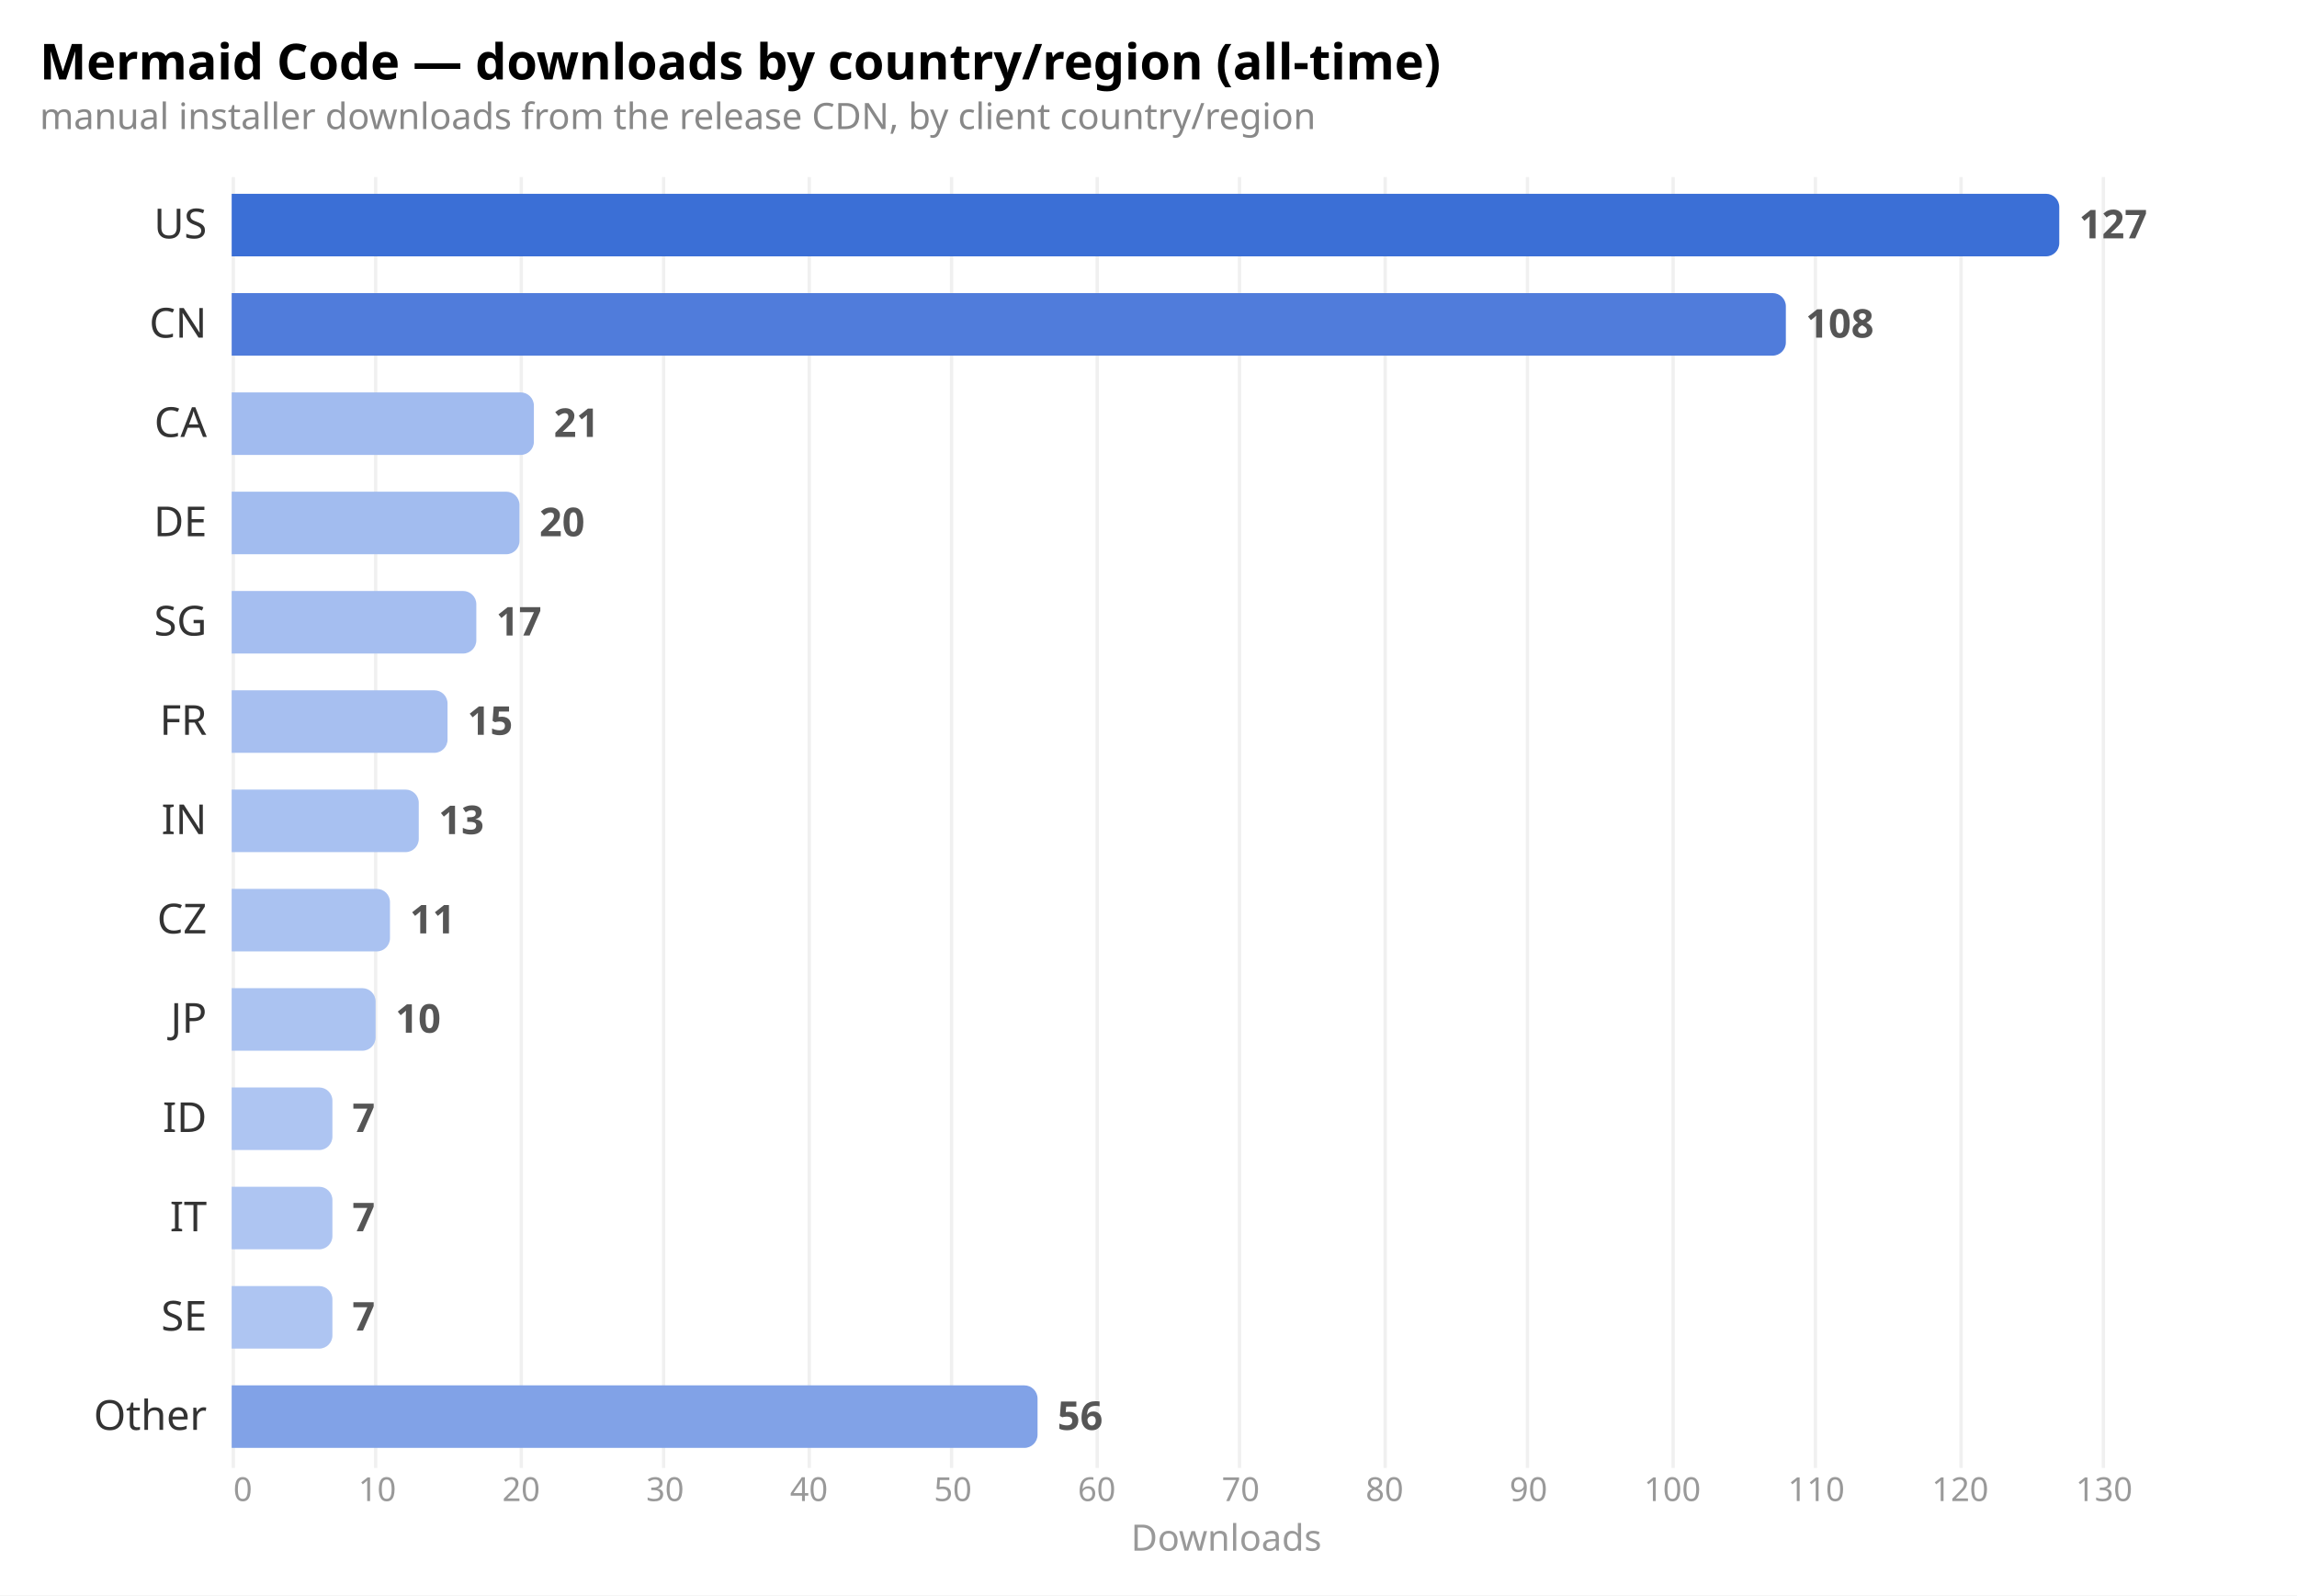
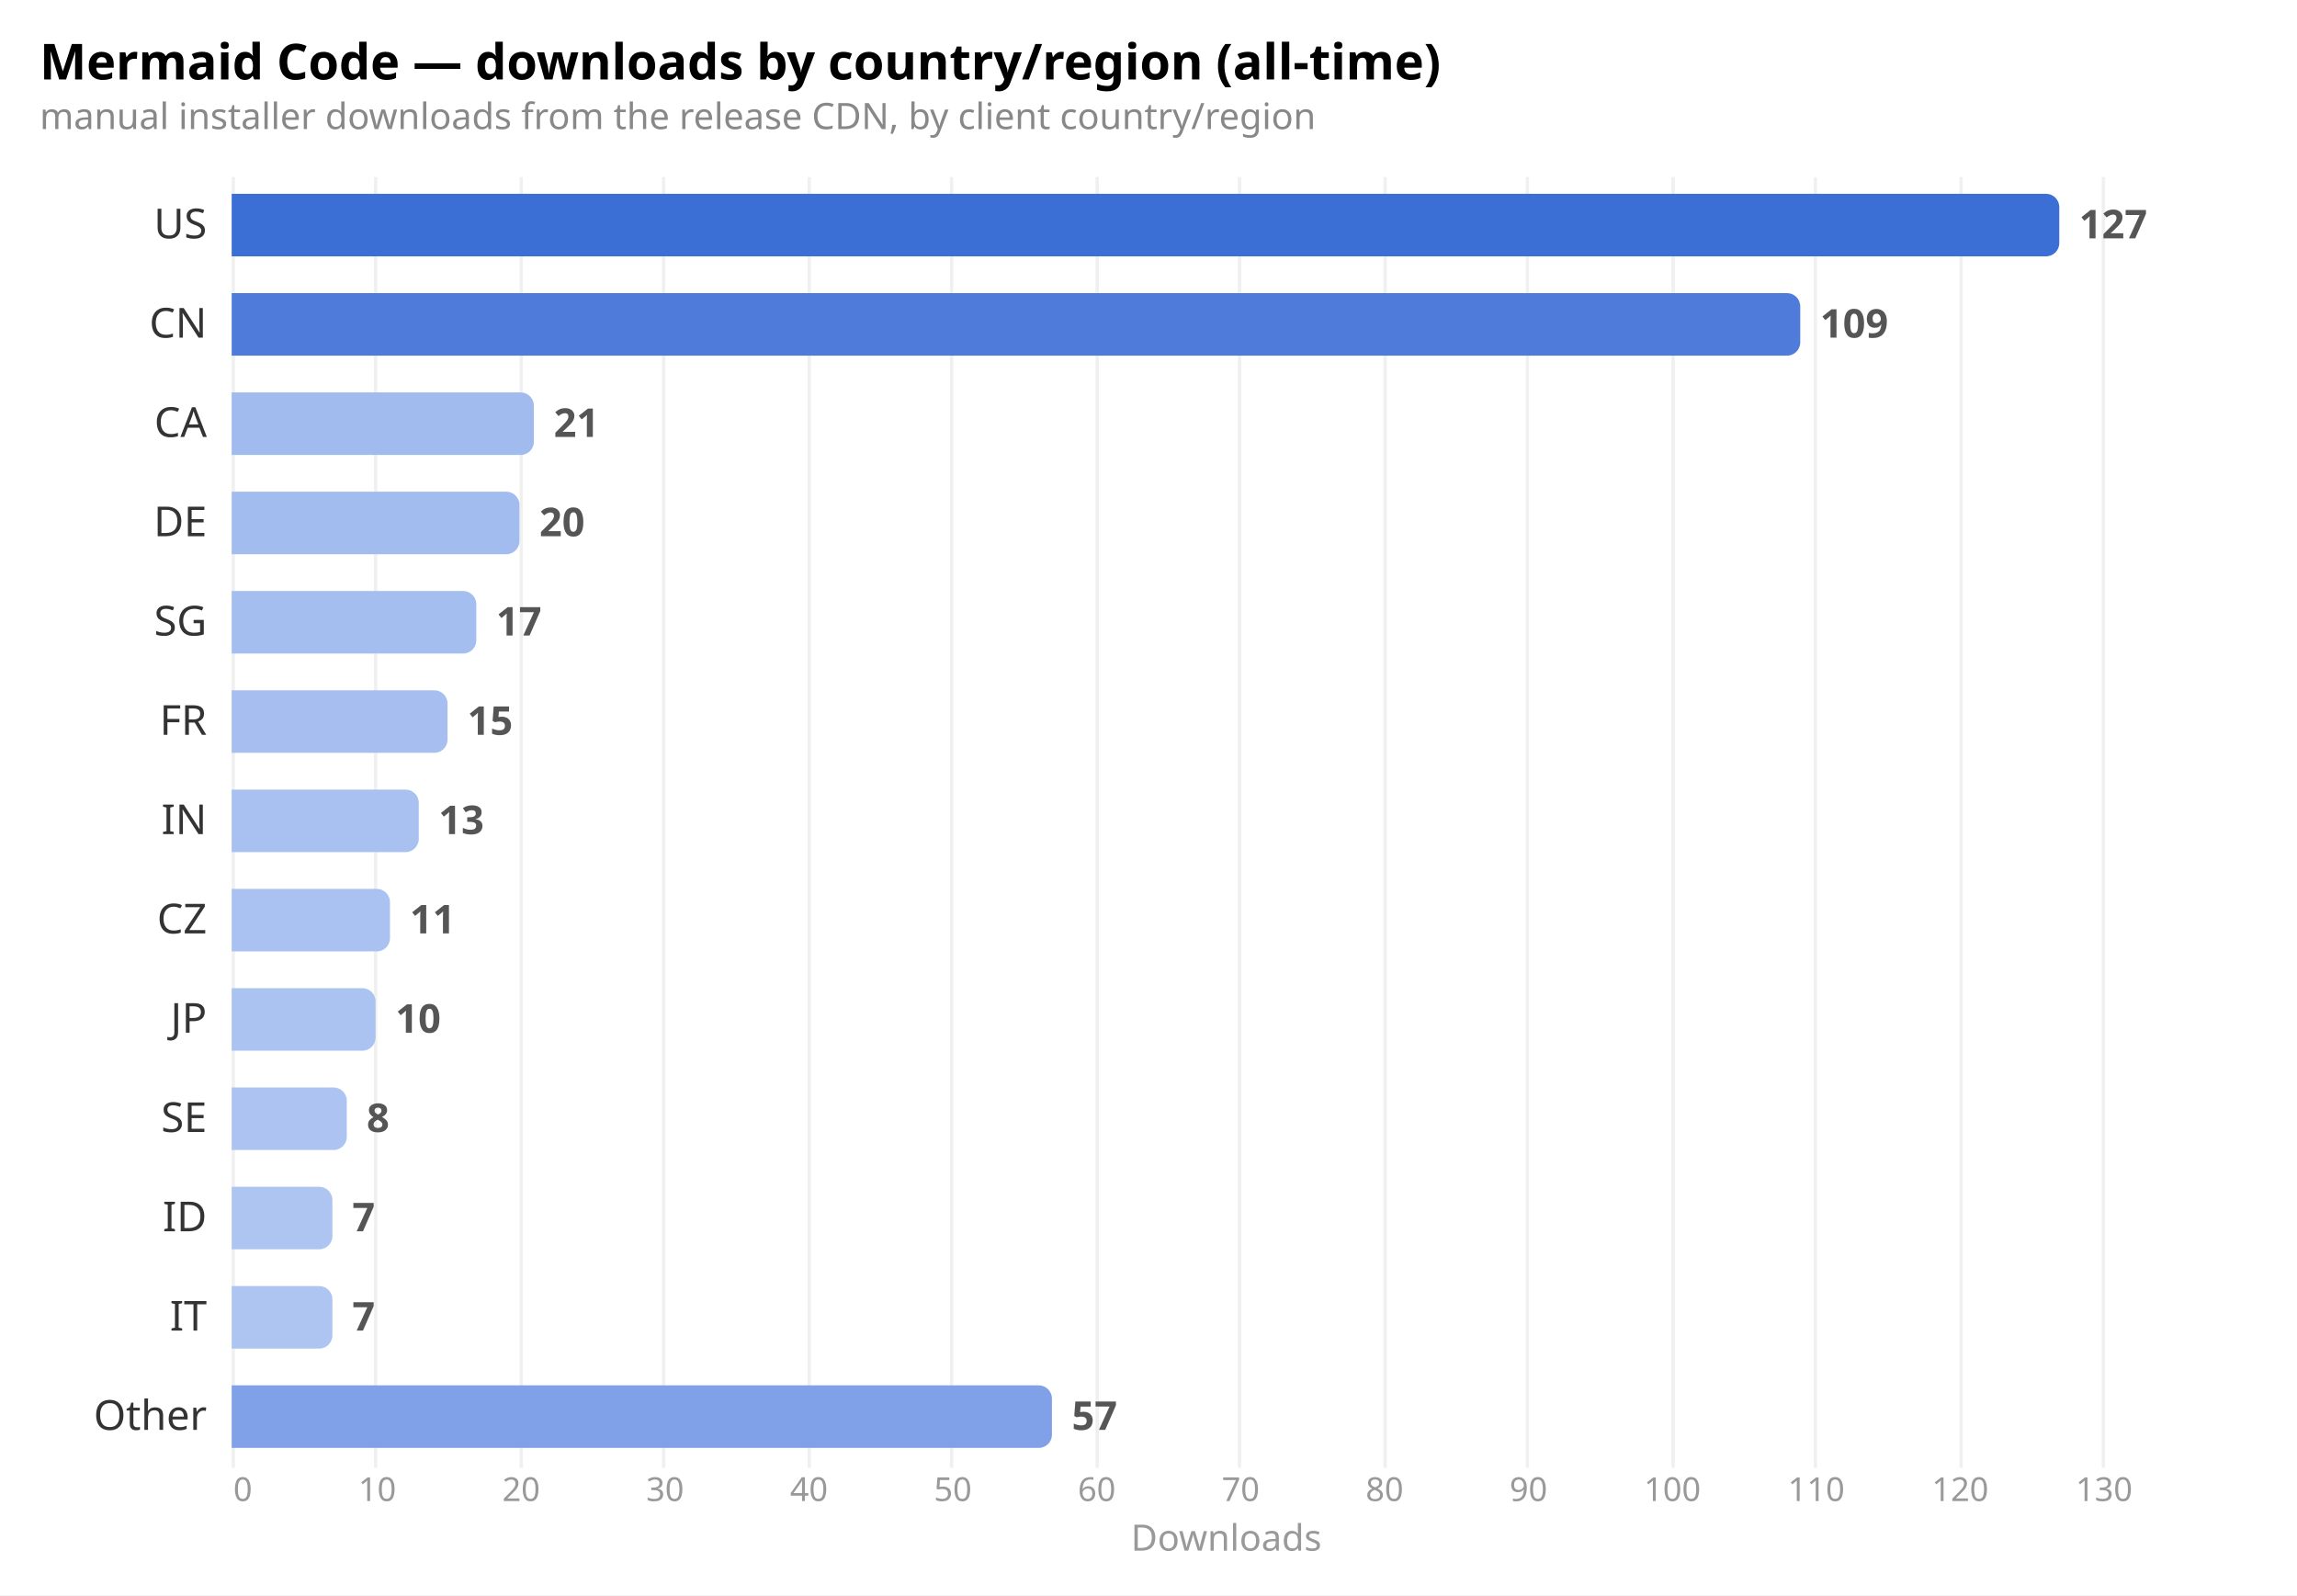
<svg xmlns="http://www.w3.org/2000/svg" version="1.1" class="marks" width="694" height="482" viewBox="0 0 694 482">
  <rect width="694" height="482" fill="white" />
  <g fill="none" stroke-miterlimit="4" transform="translate(70,53)">
    <g class="mark-group role-frame root" role="graphics-object" aria-roledescription="group mark container">
      <g transform="translate(0,0)">
        <path class="background" aria-hidden="true" d="M0,0h600v390h-600Z" />
        <g>
          <g class="mark-group role-axis" aria-hidden="true">
            <g transform="translate(0.5,390.5)">
              <path class="background" aria-hidden="true" d="M0,0h0v0h0Z" pointer-events="none" />
              <g>
                <g class="mark-rule role-axis-grid" pointer-events="none">
                  <line transform="translate(0,0)" x2="0" y2="-390" stroke="#f0f0f0" stroke-width="1" opacity="1" />
                  <line transform="translate(43,0)" x2="0" y2="-390" stroke="#f0f0f0" stroke-width="1" opacity="1" />
                  <line transform="translate(87,0)" x2="0" y2="-390" stroke="#f0f0f0" stroke-width="1" opacity="1" />
                  <line transform="translate(130,0)" x2="0" y2="-390" stroke="#f0f0f0" stroke-width="1" opacity="1" />
                  <line transform="translate(174,0)" x2="0" y2="-390" stroke="#f0f0f0" stroke-width="1" opacity="1" />
                  <line transform="translate(217,0)" x2="0" y2="-390" stroke="#f0f0f0" stroke-width="1" opacity="1" />
                  <line transform="translate(261,0)" x2="0" y2="-390" stroke="#f0f0f0" stroke-width="1" opacity="1" />
                  <line transform="translate(304,0)" x2="0" y2="-390" stroke="#f0f0f0" stroke-width="1" opacity="1" />
                  <line transform="translate(348,0)" x2="0" y2="-390" stroke="#f0f0f0" stroke-width="1" opacity="1" />
                  <line transform="translate(391,0)" x2="0" y2="-390" stroke="#f0f0f0" stroke-width="1" opacity="1" />
                  <line transform="translate(435,0)" x2="0" y2="-390" stroke="#f0f0f0" stroke-width="1" opacity="1" />
                  <line transform="translate(478,0)" x2="0" y2="-390" stroke="#f0f0f0" stroke-width="1" opacity="1" />
                  <line transform="translate(522,0)" x2="0" y2="-390" stroke="#f0f0f0" stroke-width="1" opacity="1" />
                  <line transform="translate(565,0)" x2="0" y2="-390" stroke="#f0f0f0" stroke-width="1" opacity="1" />
                </g>
              </g>
              <path class="foreground" aria-hidden="true" d="" pointer-events="none" display="none" />
            </g>
          </g>
          <g class="mark-group role-axis" role="graphics-symbol" aria-roledescription="axis" aria-label="X-axis titled 'Downloads' for a linear scale with values from 0 to 138">
            <g transform="translate(0.5,390.5)">
              <path class="background" aria-hidden="true" d="M0,0h0v0h0Z" pointer-events="none" />
              <g>
                <g class="mark-text role-axis-label" pointer-events="none">
                  <text text-anchor="start" transform="translate(0,10)" font-family="sans-serif" font-size="10px" fill="#999" opacity="1">0</text>
                  <text text-anchor="middle" transform="translate(43.47826,10)" font-family="sans-serif" font-size="10px" fill="#999" opacity="1">10</text>
                  <text text-anchor="middle" transform="translate(86.95652,10)" font-family="sans-serif" font-size="10px" fill="#999" opacity="1">20</text>
                  <text text-anchor="middle" transform="translate(130.4348,10)" font-family="sans-serif" font-size="10px" fill="#999" opacity="1">30</text>
                  <text text-anchor="middle" transform="translate(173.913,10)" font-family="sans-serif" font-size="10px" fill="#999" opacity="1">40</text>
                  <text text-anchor="middle" transform="translate(217.3913,10)" font-family="sans-serif" font-size="10px" fill="#999" opacity="1">50</text>
                  <text text-anchor="middle" transform="translate(260.8696,10)" font-family="sans-serif" font-size="10px" fill="#999" opacity="1">60</text>
                  <text text-anchor="middle" transform="translate(304.3478,10)" font-family="sans-serif" font-size="10px" fill="#999" opacity="1">70</text>
                  <text text-anchor="middle" transform="translate(347.8261,10)" font-family="sans-serif" font-size="10px" fill="#999" opacity="1">80</text>
                  <text text-anchor="middle" transform="translate(391.3043,10)" font-family="sans-serif" font-size="10px" fill="#999" opacity="1">90</text>
                  <text text-anchor="middle" transform="translate(434.7826,10)" font-family="sans-serif" font-size="10px" fill="#999" opacity="1">100</text>
                  <text text-anchor="middle" transform="translate(478.2609,10)" font-family="sans-serif" font-size="10px" fill="#999" opacity="1">110</text>
                  <text text-anchor="middle" transform="translate(521.7391,10)" font-family="sans-serif" font-size="10px" fill="#999" opacity="1">120</text>
                  <text text-anchor="middle" transform="translate(565.2174,10)" font-family="sans-serif" font-size="10px" fill="#999" opacity="1">130</text>
                </g>
                <g class="mark-text role-axis-title" pointer-events="none">
                  <text text-anchor="middle" transform="translate(300,25)" font-family="sans-serif" font-size="11px" font-weight="500" fill="#999" opacity="1">Downloads</text>
                </g>
              </g>
              <path class="foreground" aria-hidden="true" d="" pointer-events="none" display="none" />
            </g>
          </g>
          <g class="mark-group role-axis" role="graphics-symbol" aria-roledescription="axis" aria-label="Y-axis for a discrete scale with 13 values: US, CN, CA, DE, SG, ending with Other">
            <g transform="translate(0.5,0.5)">
              <path class="background" aria-hidden="true" d="M0,0h0v0h0Z" pointer-events="none" />
              <g>
                <g class="mark-text role-axis-label" pointer-events="none">
                  <text text-anchor="end" transform="translate(-8,18.5)" font-family="sans-serif" font-size="12.5px" font-weight="500" fill="#333" opacity="1">US</text>
                  <text text-anchor="end" transform="translate(-8,48.5)" font-family="sans-serif" font-size="12.5px" font-weight="500" fill="#333" opacity="1">CN</text>
                  <text text-anchor="end" transform="translate(-8,78.5)" font-family="sans-serif" font-size="12.5px" font-weight="500" fill="#333" opacity="1">CA</text>
                  <text text-anchor="end" transform="translate(-8,108.5)" font-family="sans-serif" font-size="12.5px" font-weight="500" fill="#333" opacity="1">DE</text>
                  <text text-anchor="end" transform="translate(-8,138.5)" font-family="sans-serif" font-size="12.5px" font-weight="500" fill="#333" opacity="1">SG</text>
                  <text text-anchor="end" transform="translate(-8,168.5)" font-family="sans-serif" font-size="12.5px" font-weight="500" fill="#333" opacity="1">FR</text>
                  <text text-anchor="end" transform="translate(-8,198.5)" font-family="sans-serif" font-size="12.5px" font-weight="500" fill="#333" opacity="1">IN</text>
                  <text text-anchor="end" transform="translate(-8,228.5)" font-family="sans-serif" font-size="12.5px" font-weight="500" fill="#333" opacity="1">CZ</text>
                  <text text-anchor="end" transform="translate(-8,258.5)" font-family="sans-serif" font-size="12.5px" font-weight="500" fill="#333" opacity="1">JP</text>
-                   <text text-anchor="end" transform="translate(-8,288.5)" font-family="sans-serif" font-size="12.5px" font-weight="500" fill="#333" opacity="1">ID</text>
-                   <text text-anchor="end" transform="translate(-8,318.5)" font-family="sans-serif" font-size="12.5px" font-weight="500" fill="#333" opacity="1">IT</text>
-                   <text text-anchor="end" transform="translate(-8,348.5)" font-family="sans-serif" font-size="12.5px" font-weight="500" fill="#333" opacity="1">SE</text>
+                   <text text-anchor="end" transform="translate(-8,288.5)" font-family="sans-serif" font-size="12.5px" font-weight="500" fill="#333" opacity="1">SE</text>
+                   <text text-anchor="end" transform="translate(-8,318.5)" font-family="sans-serif" font-size="12.5px" font-weight="500" fill="#333" opacity="1">ID</text>
+                   <text text-anchor="end" transform="translate(-8,348.5)" font-family="sans-serif" font-size="12.5px" font-weight="500" fill="#333" opacity="1">IT</text>
                  <text text-anchor="end" transform="translate(-8,378.5)" font-family="sans-serif" font-size="12.5px" font-weight="500" fill="#333" opacity="1">Other</text>
                </g>
              </g>
              <path class="foreground" aria-hidden="true" d="" pointer-events="none" display="none" />
            </g>
          </g>
          <g class="mark-group role-scope" role="graphics-object" aria-roledescription="group mark container">
            <g transform="translate(0,5.55)">
              <path class="background" aria-hidden="true" d="M0,0L548.174,0C550.382,0,552.174,1.792,552.174,4L552.174,14.9C552.174,17.108,550.382,18.9,548.174,18.9L0,18.9C0,18.9,0,18.9,0,18.9L0,0C0,0,0,0,0,0Z" />
              <g clip-path="url(#clip1)">
                <g class="mark-group role-scope" role="graphics-object" aria-roledescription="group mark container">
                  <g transform="translate(0,0)">
                    <path class="background" aria-hidden="true" d="M0,0h0v18.9h0Z" />
                    <g>
                      <g class="mark-rect role-mark layer_0_marks" role="graphics-object" aria-roledescription="rect mark container">
                        <path aria-label="Downloads: 127; country: US; downloads: 127" role="graphics-symbol" aria-roledescription="bar" d="M0,0h552.174v18.9h-552.174Z" fill="rgb(59, 111, 214)" />
                      </g>
                    </g>
                    <path class="foreground" aria-hidden="true" d="" display="none" />
                  </g>
                </g>
              </g>
              <path class="foreground" aria-hidden="true" d="" display="none" />
            </g>
            <g transform="translate(0,35.55)">
-               <path class="background" aria-hidden="true" d="M0,0L465.565,0C467.773,0,469.565,1.792,469.565,4L469.565,14.9C469.565,17.108,467.773,18.9,465.565,18.9L0,18.9C0,18.9,0,18.9,0,18.9L0,0C0,0,0,0,0,0Z" />
+               <path class="background" aria-hidden="true" d="M0,0L469.913,0C472.121,0,473.913,1.792,473.913,4L473.913,14.9C473.913,17.108,472.121,18.9,469.913,18.9L0,18.9C0,18.9,0,18.9,0,18.9L0,0C0,0,0,0,0,0Z" />
              <g clip-path="url(#clip2)">
                <g class="mark-group role-scope" role="graphics-object" aria-roledescription="group mark container">
                  <g transform="translate(0,0)">
                    <path class="background" aria-hidden="true" d="M0,0h0v18.9h0Z" />
                    <g>
                      <g class="mark-rect role-mark layer_0_marks" role="graphics-object" aria-roledescription="rect mark container">
-                         <path aria-label="Downloads: 108; country: CN; downloads: 108" role="graphics-symbol" aria-roledescription="bar" d="M0,0h469.565v18.9h-469.565Z" fill="rgb(80, 124, 219)" />
+                         <path aria-label="Downloads: 109; country: CN; downloads: 109" role="graphics-symbol" aria-roledescription="bar" d="M0,0h473.913v18.9h-473.913Z" fill="rgb(79, 124, 219)" />
                      </g>
                    </g>
                    <path class="foreground" aria-hidden="true" d="" display="none" />
                  </g>
                </g>
              </g>
              <path class="foreground" aria-hidden="true" d="" display="none" />
            </g>
            <g transform="translate(0,65.55)">
              <path class="background" aria-hidden="true" d="M0,0L87.304,0C89.512,0,91.304,1.792,91.304,4L91.304,14.9C91.304,17.108,89.512,18.9,87.304,18.9L0,18.9C0,18.9,0,18.9,0,18.9L0,0C0,0,0,0,0,0Z" />
              <g clip-path="url(#clip3)">
                <g class="mark-group role-scope" role="graphics-object" aria-roledescription="group mark container">
                  <g transform="translate(0,0)">
                    <path class="background" aria-hidden="true" d="M0,0h0v18.9h0Z" />
                    <g>
                      <g class="mark-rect role-mark layer_0_marks" role="graphics-object" aria-roledescription="rect mark container">
                        <path aria-label="Downloads: 21; country: CA; downloads: 21" role="graphics-symbol" aria-roledescription="bar" d="M0,0h91.304v18.9h-91.304Z" fill="rgb(161, 187, 239)" />
                      </g>
                    </g>
                    <path class="foreground" aria-hidden="true" d="" display="none" />
                  </g>
                </g>
              </g>
              <path class="foreground" aria-hidden="true" d="" display="none" />
            </g>
            <g transform="translate(0,95.55)">
              <path class="background" aria-hidden="true" d="M0,0L82.957,0C85.164,0,86.957,1.792,86.957,4L86.957,14.9C86.957,17.108,85.164,18.9,82.957,18.9L0,18.9C0,18.9,0,18.9,0,18.9L0,0C0,0,0,0,0,0Z" />
              <g clip-path="url(#clip4)">
                <g class="mark-group role-scope" role="graphics-object" aria-roledescription="group mark container">
                  <g transform="translate(0,0)">
                    <path class="background" aria-hidden="true" d="M0,0h0v18.9h0Z" />
                    <g>
                      <g class="mark-rect role-mark layer_0_marks" role="graphics-object" aria-roledescription="rect mark container">
                        <path aria-label="Downloads: 20; country: DE; downloads: 20" role="graphics-symbol" aria-roledescription="bar" d="M0,0h86.957v18.9h-86.957Z" fill="rgb(162, 188, 239)" />
                      </g>
                    </g>
                    <path class="foreground" aria-hidden="true" d="" display="none" />
                  </g>
                </g>
              </g>
              <path class="foreground" aria-hidden="true" d="" display="none" />
            </g>
            <g transform="translate(0,125.55)">
              <path class="background" aria-hidden="true" d="M0,0L69.913,0C72.121,0,73.913,1.792,73.913,4L73.913,14.9C73.913,17.108,72.121,18.9,69.913,18.9L0,18.9C0,18.9,0,18.9,0,18.9L0,0C0,0,0,0,0,0Z" />
              <g clip-path="url(#clip5)">
                <g class="mark-group role-scope" role="graphics-object" aria-roledescription="group mark container">
                  <g transform="translate(0,0)">
                    <path class="background" aria-hidden="true" d="M0,0h0v18.9h0Z" />
                    <g>
                      <g class="mark-rect role-mark layer_0_marks" role="graphics-object" aria-roledescription="rect mark container">
                        <path aria-label="Downloads: 17; country: SG; downloads: 17" role="graphics-symbol" aria-roledescription="bar" d="M0,0h73.913v18.9h-73.913Z" fill="rgb(165, 190, 240)" />
                      </g>
                    </g>
                    <path class="foreground" aria-hidden="true" d="" display="none" />
                  </g>
                </g>
              </g>
              <path class="foreground" aria-hidden="true" d="" display="none" />
            </g>
            <g transform="translate(0,155.55)">
              <path class="background" aria-hidden="true" d="M0,0L61.217,0C63.425,0,65.217,1.792,65.217,4L65.217,14.9C65.217,17.108,63.425,18.9,61.217,18.9L0,18.9C0,18.9,0,18.9,0,18.9L0,0C0,0,0,0,0,0Z" />
              <g clip-path="url(#clip6)">
                <g class="mark-group role-scope" role="graphics-object" aria-roledescription="group mark container">
                  <g transform="translate(0,0)">
                    <path class="background" aria-hidden="true" d="M0,0h0v18.9h0Z" />
                    <g>
                      <g class="mark-rect role-mark layer_0_marks" role="graphics-object" aria-roledescription="rect mark container">
                        <path aria-label="Downloads: 15; country: FR; downloads: 15" role="graphics-symbol" aria-roledescription="bar" d="M0,0h65.217v18.9h-65.217Z" fill="rgb(167, 191, 240)" />
                      </g>
                    </g>
                    <path class="foreground" aria-hidden="true" d="" display="none" />
                  </g>
                </g>
              </g>
              <path class="foreground" aria-hidden="true" d="" display="none" />
            </g>
            <g transform="translate(0,185.55)">
              <path class="background" aria-hidden="true" d="M0,0L52.522,0C54.729,0,56.522,1.792,56.522,4L56.522,14.9C56.522,17.108,54.729,18.9,52.522,18.9L0,18.9C0,18.9,0,18.9,0,18.9L0,0C0,0,0,0,0,0Z" />
              <g clip-path="url(#clip7)">
                <g class="mark-group role-scope" role="graphics-object" aria-roledescription="group mark container">
                  <g transform="translate(0,0)">
                    <path class="background" aria-hidden="true" d="M0,0h0v18.9h0Z" />
                    <g>
                      <g class="mark-rect role-mark layer_0_marks" role="graphics-object" aria-roledescription="rect mark container">
                        <path aria-label="Downloads: 13; country: IN; downloads: 13" role="graphics-symbol" aria-roledescription="bar" d="M0,0h56.522v18.9h-56.522Z" fill="rgb(168, 193, 241)" />
                      </g>
                    </g>
                    <path class="foreground" aria-hidden="true" d="" display="none" />
                  </g>
                </g>
              </g>
              <path class="foreground" aria-hidden="true" d="" display="none" />
            </g>
            <g transform="translate(0,215.55)">
              <path class="background" aria-hidden="true" d="M0,0L43.826,0C46.034,0,47.826,1.792,47.826,4L47.826,14.9C47.826,17.108,46.034,18.9,43.826,18.9L0,18.9C0,18.9,0,18.9,0,18.9L0,0C0,0,0,0,0,0Z" />
              <g clip-path="url(#clip8)">
                <g class="mark-group role-scope" role="graphics-object" aria-roledescription="group mark container">
                  <g transform="translate(0,0)">
                    <path class="background" aria-hidden="true" d="M0,0h0v18.9h0Z" />
                    <g>
                      <g class="mark-rect role-mark layer_0_marks" role="graphics-object" aria-roledescription="rect mark container">
                        <path aria-label="Downloads: 11; country: CZ; downloads: 11" role="graphics-symbol" aria-roledescription="bar" d="M0,0h47.826v18.9h-47.826Z" fill="rgb(170, 194, 241)" />
                      </g>
                    </g>
                    <path class="foreground" aria-hidden="true" d="" display="none" />
                  </g>
                </g>
              </g>
              <path class="foreground" aria-hidden="true" d="" display="none" />
            </g>
            <g transform="translate(0,245.55)">
              <path class="background" aria-hidden="true" d="M0,0L39.478,0C41.686,0,43.478,1.792,43.478,4L43.478,14.9C43.478,17.108,41.686,18.9,39.478,18.9L0,18.9C0,18.9,0,18.9,0,18.9L0,0C0,0,0,0,0,0Z" />
              <g clip-path="url(#clip9)">
                <g class="mark-group role-scope" role="graphics-object" aria-roledescription="group mark container">
                  <g transform="translate(0,0)">
                    <path class="background" aria-hidden="true" d="M0,0h0v18.9h0Z" />
                    <g>
                      <g class="mark-rect role-mark layer_0_marks" role="graphics-object" aria-roledescription="rect mark container">
                        <path aria-label="Downloads: 10; country: JP; downloads: 10" role="graphics-symbol" aria-roledescription="bar" d="M0,0h43.478v18.9h-43.478Z" fill="rgb(171, 195, 241)" />
                      </g>
                    </g>
                    <path class="foreground" aria-hidden="true" d="" display="none" />
                  </g>
                </g>
              </g>
              <path class="foreground" aria-hidden="true" d="" display="none" />
            </g>
            <g transform="translate(0,275.55)">
-               <path class="background" aria-hidden="true" d="M0,0L26.435,0C28.642,0,30.435,1.792,30.435,4L30.435,14.9C30.435,17.108,28.642,18.9,26.435,18.9L0,18.9C0,18.9,0,18.9,0,18.9L0,0C0,0,0,0,0,0Z" />
+               <path class="background" aria-hidden="true" d="M0,0L30.783,0C32.99,0,34.783,1.792,34.783,4L34.783,14.9C34.783,17.108,32.99,18.9,30.783,18.9L0,18.9C0,18.9,0,18.9,0,18.9L0,0C0,0,0,0,0,0Z" />
              <g clip-path="url(#clip10)">
                <g class="mark-group role-scope" role="graphics-object" aria-roledescription="group mark container">
                  <g transform="translate(0,0)">
                    <path class="background" aria-hidden="true" d="M0,0h0v18.9h0Z" />
                    <g>
                      <g class="mark-rect role-mark layer_0_marks" role="graphics-object" aria-roledescription="rect mark container">
-                         <path aria-label="Downloads: 7; country: ID; downloads: 7" role="graphics-symbol" aria-roledescription="bar" d="M0,0h30.435v18.9h-30.435Z" fill="rgb(174, 197, 242)" />
+                         <path aria-label="Downloads: 8; country: SE; downloads: 8" role="graphics-symbol" aria-roledescription="bar" d="M0,0h34.783v18.9h-34.783Z" fill="rgb(173, 196, 242)" />
                      </g>
                    </g>
                    <path class="foreground" aria-hidden="true" d="" display="none" />
                  </g>
                </g>
              </g>
              <path class="foreground" aria-hidden="true" d="" display="none" />
            </g>
            <g transform="translate(0,305.55)">
              <path class="background" aria-hidden="true" d="M0,0L26.435,0C28.642,0,30.435,1.792,30.435,4L30.435,14.9C30.435,17.108,28.642,18.9,26.435,18.9L0,18.9C0,18.9,0,18.9,0,18.9L0,0C0,0,0,0,0,0Z" />
              <g clip-path="url(#clip11)">
                <g class="mark-group role-scope" role="graphics-object" aria-roledescription="group mark container">
                  <g transform="translate(0,0)">
                    <path class="background" aria-hidden="true" d="M0,0h0v18.9h0Z" />
                    <g>
                      <g class="mark-rect role-mark layer_0_marks" role="graphics-object" aria-roledescription="rect mark container">
-                         <path aria-label="Downloads: 7; country: IT; downloads: 7" role="graphics-symbol" aria-roledescription="bar" d="M0,0h30.435v18.9h-30.435Z" fill="rgb(174, 197, 242)" />
+                         <path aria-label="Downloads: 7; country: ID; downloads: 7" role="graphics-symbol" aria-roledescription="bar" d="M0,0h30.435v18.9h-30.435Z" fill="rgb(174, 197, 242)" />
                      </g>
                    </g>
                    <path class="foreground" aria-hidden="true" d="" display="none" />
                  </g>
                </g>
              </g>
              <path class="foreground" aria-hidden="true" d="" display="none" />
            </g>
            <g transform="translate(0,335.55)">
              <path class="background" aria-hidden="true" d="M0,0L26.435,0C28.642,0,30.435,1.792,30.435,4L30.435,14.9C30.435,17.108,28.642,18.9,26.435,18.9L0,18.9C0,18.9,0,18.9,0,18.9L0,0C0,0,0,0,0,0Z" />
              <g clip-path="url(#clip12)">
                <g class="mark-group role-scope" role="graphics-object" aria-roledescription="group mark container">
                  <g transform="translate(0,0)">
                    <path class="background" aria-hidden="true" d="M0,0h0v18.9h0Z" />
                    <g>
                      <g class="mark-rect role-mark layer_0_marks" role="graphics-object" aria-roledescription="rect mark container">
-                         <path aria-label="Downloads: 7; country: SE; downloads: 7" role="graphics-symbol" aria-roledescription="bar" d="M0,0h30.435v18.9h-30.435Z" fill="rgb(174, 197, 242)" />
+                         <path aria-label="Downloads: 7; country: IT; downloads: 7" role="graphics-symbol" aria-roledescription="bar" d="M0,0h30.435v18.9h-30.435Z" fill="rgb(174, 197, 242)" />
                      </g>
                    </g>
                    <path class="foreground" aria-hidden="true" d="" display="none" />
                  </g>
                </g>
              </g>
              <path class="foreground" aria-hidden="true" d="" display="none" />
            </g>
            <g transform="translate(0,365.55)">
-               <path class="background" aria-hidden="true" d="M0,0L239.478,0C241.686,0,243.478,1.792,243.478,4L243.478,14.9C243.478,17.108,241.686,18.9,239.478,18.9L0,18.9C0,18.9,0,18.9,0,18.9L0,0C0,0,0,0,0,0Z" />
+               <path class="background" aria-hidden="true" d="M0,0L243.826,0C246.034,0,247.826,1.792,247.826,4L247.826,14.9C247.826,17.108,246.034,18.9,243.826,18.9L0,18.9C0,18.9,0,18.9,0,18.9L0,0C0,0,0,0,0,0Z" />
              <g clip-path="url(#clip13)">
                <g class="mark-group role-scope" role="graphics-object" aria-roledescription="group mark container">
                  <g transform="translate(0,0)">
                    <path class="background" aria-hidden="true" d="M0,0h0v18.9h0Z" />
                    <g>
                      <g class="mark-rect role-mark layer_0_marks" role="graphics-object" aria-roledescription="rect mark container">
-                         <path aria-label="Downloads: 56; country: Other; downloads: 56" role="graphics-symbol" aria-roledescription="bar" d="M0,0h243.478v18.9h-243.478Z" fill="rgb(129, 162, 231)" />
+                         <path aria-label="Downloads: 57; country: Other; downloads: 57" role="graphics-symbol" aria-roledescription="bar" d="M0,0h247.826v18.9h-247.826Z" fill="rgb(128, 161, 231)" />
                      </g>
                    </g>
                    <path class="foreground" aria-hidden="true" d="" display="none" />
                  </g>
                </g>
              </g>
              <path class="foreground" aria-hidden="true" d="" display="none" />
            </g>
          </g>
          <g class="mark-text role-mark layer_1_marks" role="graphics-object" aria-roledescription="text mark container">
            <text aria-label="Downloads: 127; country: US; downloads: 127" role="graphics-symbol" aria-roledescription="text mark" text-anchor="start" transform="translate(558.1739,19)" font-family="sans-serif" font-size="12px" font-weight="600" fill="#555">127</text>
-             <text aria-label="Downloads: 108; country: CN; downloads: 108" role="graphics-symbol" aria-roledescription="text mark" text-anchor="start" transform="translate(475.5652,49)" font-family="sans-serif" font-size="12px" font-weight="600" fill="#555">108</text>
+             <text aria-label="Downloads: 109; country: CN; downloads: 109" role="graphics-symbol" aria-roledescription="text mark" text-anchor="start" transform="translate(479.913,49)" font-family="sans-serif" font-size="12px" font-weight="600" fill="#555">109</text>
            <text aria-label="Downloads: 21; country: CA; downloads: 21" role="graphics-symbol" aria-roledescription="text mark" text-anchor="start" transform="translate(97.30435,79)" font-family="sans-serif" font-size="12px" font-weight="600" fill="#555">21</text>
            <text aria-label="Downloads: 20; country: DE; downloads: 20" role="graphics-symbol" aria-roledescription="text mark" text-anchor="start" transform="translate(92.95652,109)" font-family="sans-serif" font-size="12px" font-weight="600" fill="#555">20</text>
            <text aria-label="Downloads: 17; country: SG; downloads: 17" role="graphics-symbol" aria-roledescription="text mark" text-anchor="start" transform="translate(79.91304,139)" font-family="sans-serif" font-size="12px" font-weight="600" fill="#555">17</text>
            <text aria-label="Downloads: 15; country: FR; downloads: 15" role="graphics-symbol" aria-roledescription="text mark" text-anchor="start" transform="translate(71.21739,169)" font-family="sans-serif" font-size="12px" font-weight="600" fill="#555">15</text>
            <text aria-label="Downloads: 13; country: IN; downloads: 13" role="graphics-symbol" aria-roledescription="text mark" text-anchor="start" transform="translate(62.52174,199)" font-family="sans-serif" font-size="12px" font-weight="600" fill="#555">13</text>
            <text aria-label="Downloads: 11; country: CZ; downloads: 11" role="graphics-symbol" aria-roledescription="text mark" text-anchor="start" transform="translate(53.82609,229)" font-family="sans-serif" font-size="12px" font-weight="600" fill="#555">11</text>
            <text aria-label="Downloads: 10; country: JP; downloads: 10" role="graphics-symbol" aria-roledescription="text mark" text-anchor="start" transform="translate(49.47826,259)" font-family="sans-serif" font-size="12px" font-weight="600" fill="#555">10</text>
-             <text aria-label="Downloads: 7; country: ID; downloads: 7" role="graphics-symbol" aria-roledescription="text mark" text-anchor="start" transform="translate(36.43478,289)" font-family="sans-serif" font-size="12px" font-weight="600" fill="#555">7</text>
-             <text aria-label="Downloads: 7; country: IT; downloads: 7" role="graphics-symbol" aria-roledescription="text mark" text-anchor="start" transform="translate(36.43478,319)" font-family="sans-serif" font-size="12px" font-weight="600" fill="#555">7</text>
-             <text aria-label="Downloads: 7; country: SE; downloads: 7" role="graphics-symbol" aria-roledescription="text mark" text-anchor="start" transform="translate(36.43478,349)" font-family="sans-serif" font-size="12px" font-weight="600" fill="#555">7</text>
-             <text aria-label="Downloads: 56; country: Other; downloads: 56" role="graphics-symbol" aria-roledescription="text mark" text-anchor="start" transform="translate(249.4783,379)" font-family="sans-serif" font-size="12px" font-weight="600" fill="#555">56</text>
+             <text aria-label="Downloads: 8; country: SE; downloads: 8" role="graphics-symbol" aria-roledescription="text mark" text-anchor="start" transform="translate(40.78261,289)" font-family="sans-serif" font-size="12px" font-weight="600" fill="#555">8</text>
+             <text aria-label="Downloads: 7; country: ID; downloads: 7" role="graphics-symbol" aria-roledescription="text mark" text-anchor="start" transform="translate(36.43478,319)" font-family="sans-serif" font-size="12px" font-weight="600" fill="#555">7</text>
+             <text aria-label="Downloads: 7; country: IT; downloads: 7" role="graphics-symbol" aria-roledescription="text mark" text-anchor="start" transform="translate(36.43478,349)" font-family="sans-serif" font-size="12px" font-weight="600" fill="#555">7</text>
+             <text aria-label="Downloads: 57; country: Other; downloads: 57" role="graphics-symbol" aria-roledescription="text mark" text-anchor="start" transform="translate(253.8261,379)" font-family="sans-serif" font-size="12px" font-weight="600" fill="#555">57</text>
          </g>
          <g class="mark-group role-title">
            <g transform="translate(-58,-41)">
              <path class="background" aria-hidden="true" d="M0,0h0v0h0Z" pointer-events="none" />
              <g>
                <g class="mark-text role-title-text" role="graphics-symbol" aria-roledescription="title" aria-label="Title text 'Mermaid Code — downloads by country/region (all-time)'" pointer-events="none">
                  <text text-anchor="start" transform="translate(0,12)" font-family="sans-serif" font-size="15px" font-weight="600" fill="#000" opacity="1">Mermaid Code — downloads by country/region (all-time)</text>
                </g>
                <g class="mark-text role-title-subtitle" role="graphics-symbol" aria-roledescription="subtitle" aria-label="Subtitle text 'manual installer downloads from the release CDN, by client country/region'" pointer-events="none">
                  <text text-anchor="start" transform="translate(0,27)" font-family="sans-serif" font-size="11px" fill="#888" opacity="1">manual installer downloads from the release CDN, by client country/region</text>
                </g>
              </g>
              <path class="foreground" aria-hidden="true" d="" pointer-events="none" display="none" />
            </g>
          </g>
        </g>
        <path class="foreground" aria-hidden="true" d="" display="none" />
      </g>
    </g>
  </g>
  <defs>
    <clipPath id="clip1">
      <path d="M0,0L548.174,0C550.382,0,552.174,1.792,552.174,4L552.174,14.9C552.174,17.108,550.382,18.9,548.174,18.9L0,18.9C0,18.9,0,18.9,0,18.9L0,0C0,0,0,0,0,0Z" />
    </clipPath>
    <clipPath id="clip2">
-       <path d="M0,0L465.565,0C467.773,0,469.565,1.792,469.565,4L469.565,14.9C469.565,17.108,467.773,18.9,465.565,18.9L0,18.9C0,18.9,0,18.9,0,18.9L0,0C0,0,0,0,0,0Z" />
+       <path d="M0,0L469.913,0C472.121,0,473.913,1.792,473.913,4L473.913,14.9C473.913,17.108,472.121,18.9,469.913,18.9L0,18.9C0,18.9,0,18.9,0,18.9L0,0C0,0,0,0,0,0Z" />
    </clipPath>
    <clipPath id="clip3">
      <path d="M0,0L87.304,0C89.512,0,91.304,1.792,91.304,4L91.304,14.9C91.304,17.108,89.512,18.9,87.304,18.9L0,18.9C0,18.9,0,18.9,0,18.9L0,0C0,0,0,0,0,0Z" />
    </clipPath>
    <clipPath id="clip4">
      <path d="M0,0L82.957,0C85.164,0,86.957,1.792,86.957,4L86.957,14.9C86.957,17.108,85.164,18.9,82.957,18.9L0,18.9C0,18.9,0,18.9,0,18.9L0,0C0,0,0,0,0,0Z" />
    </clipPath>
    <clipPath id="clip5">
      <path d="M0,0L69.913,0C72.121,0,73.913,1.792,73.913,4L73.913,14.9C73.913,17.108,72.121,18.9,69.913,18.9L0,18.9C0,18.9,0,18.9,0,18.9L0,0C0,0,0,0,0,0Z" />
    </clipPath>
    <clipPath id="clip6">
      <path d="M0,0L61.217,0C63.425,0,65.217,1.792,65.217,4L65.217,14.9C65.217,17.108,63.425,18.9,61.217,18.9L0,18.9C0,18.9,0,18.9,0,18.9L0,0C0,0,0,0,0,0Z" />
    </clipPath>
    <clipPath id="clip7">
      <path d="M0,0L52.522,0C54.729,0,56.522,1.792,56.522,4L56.522,14.9C56.522,17.108,54.729,18.9,52.522,18.9L0,18.9C0,18.9,0,18.9,0,18.9L0,0C0,0,0,0,0,0Z" />
    </clipPath>
    <clipPath id="clip8">
      <path d="M0,0L43.826,0C46.034,0,47.826,1.792,47.826,4L47.826,14.9C47.826,17.108,46.034,18.9,43.826,18.9L0,18.9C0,18.9,0,18.9,0,18.9L0,0C0,0,0,0,0,0Z" />
    </clipPath>
    <clipPath id="clip9">
      <path d="M0,0L39.478,0C41.686,0,43.478,1.792,43.478,4L43.478,14.9C43.478,17.108,41.686,18.9,39.478,18.9L0,18.9C0,18.9,0,18.9,0,18.9L0,0C0,0,0,0,0,0Z" />
    </clipPath>
    <clipPath id="clip10">
-       <path d="M0,0L26.435,0C28.642,0,30.435,1.792,30.435,4L30.435,14.9C30.435,17.108,28.642,18.9,26.435,18.9L0,18.9C0,18.9,0,18.9,0,18.9L0,0C0,0,0,0,0,0Z" />
+       <path d="M0,0L30.783,0C32.99,0,34.783,1.792,34.783,4L34.783,14.9C34.783,17.108,32.99,18.9,30.783,18.9L0,18.9C0,18.9,0,18.9,0,18.9L0,0C0,0,0,0,0,0Z" />
    </clipPath>
    <clipPath id="clip11">
      <path d="M0,0L26.435,0C28.642,0,30.435,1.792,30.435,4L30.435,14.9C30.435,17.108,28.642,18.9,26.435,18.9L0,18.9C0,18.9,0,18.9,0,18.9L0,0C0,0,0,0,0,0Z" />
    </clipPath>
    <clipPath id="clip12">
      <path d="M0,0L26.435,0C28.642,0,30.435,1.792,30.435,4L30.435,14.9C30.435,17.108,28.642,18.9,26.435,18.9L0,18.9C0,18.9,0,18.9,0,18.9L0,0C0,0,0,0,0,0Z" />
    </clipPath>
    <clipPath id="clip13">
-       <path d="M0,0L239.478,0C241.686,0,243.478,1.792,243.478,4L243.478,14.9C243.478,17.108,241.686,18.9,239.478,18.9L0,18.9C0,18.9,0,18.9,0,18.9L0,0C0,0,0,0,0,0Z" />
+       <path d="M0,0L243.826,0C246.034,0,247.826,1.792,247.826,4L247.826,14.9C247.826,17.108,246.034,18.9,243.826,18.9L0,18.9C0,18.9,0,18.9,0,18.9L0,0C0,0,0,0,0,0Z" />
    </clipPath>
  </defs>
</svg>
